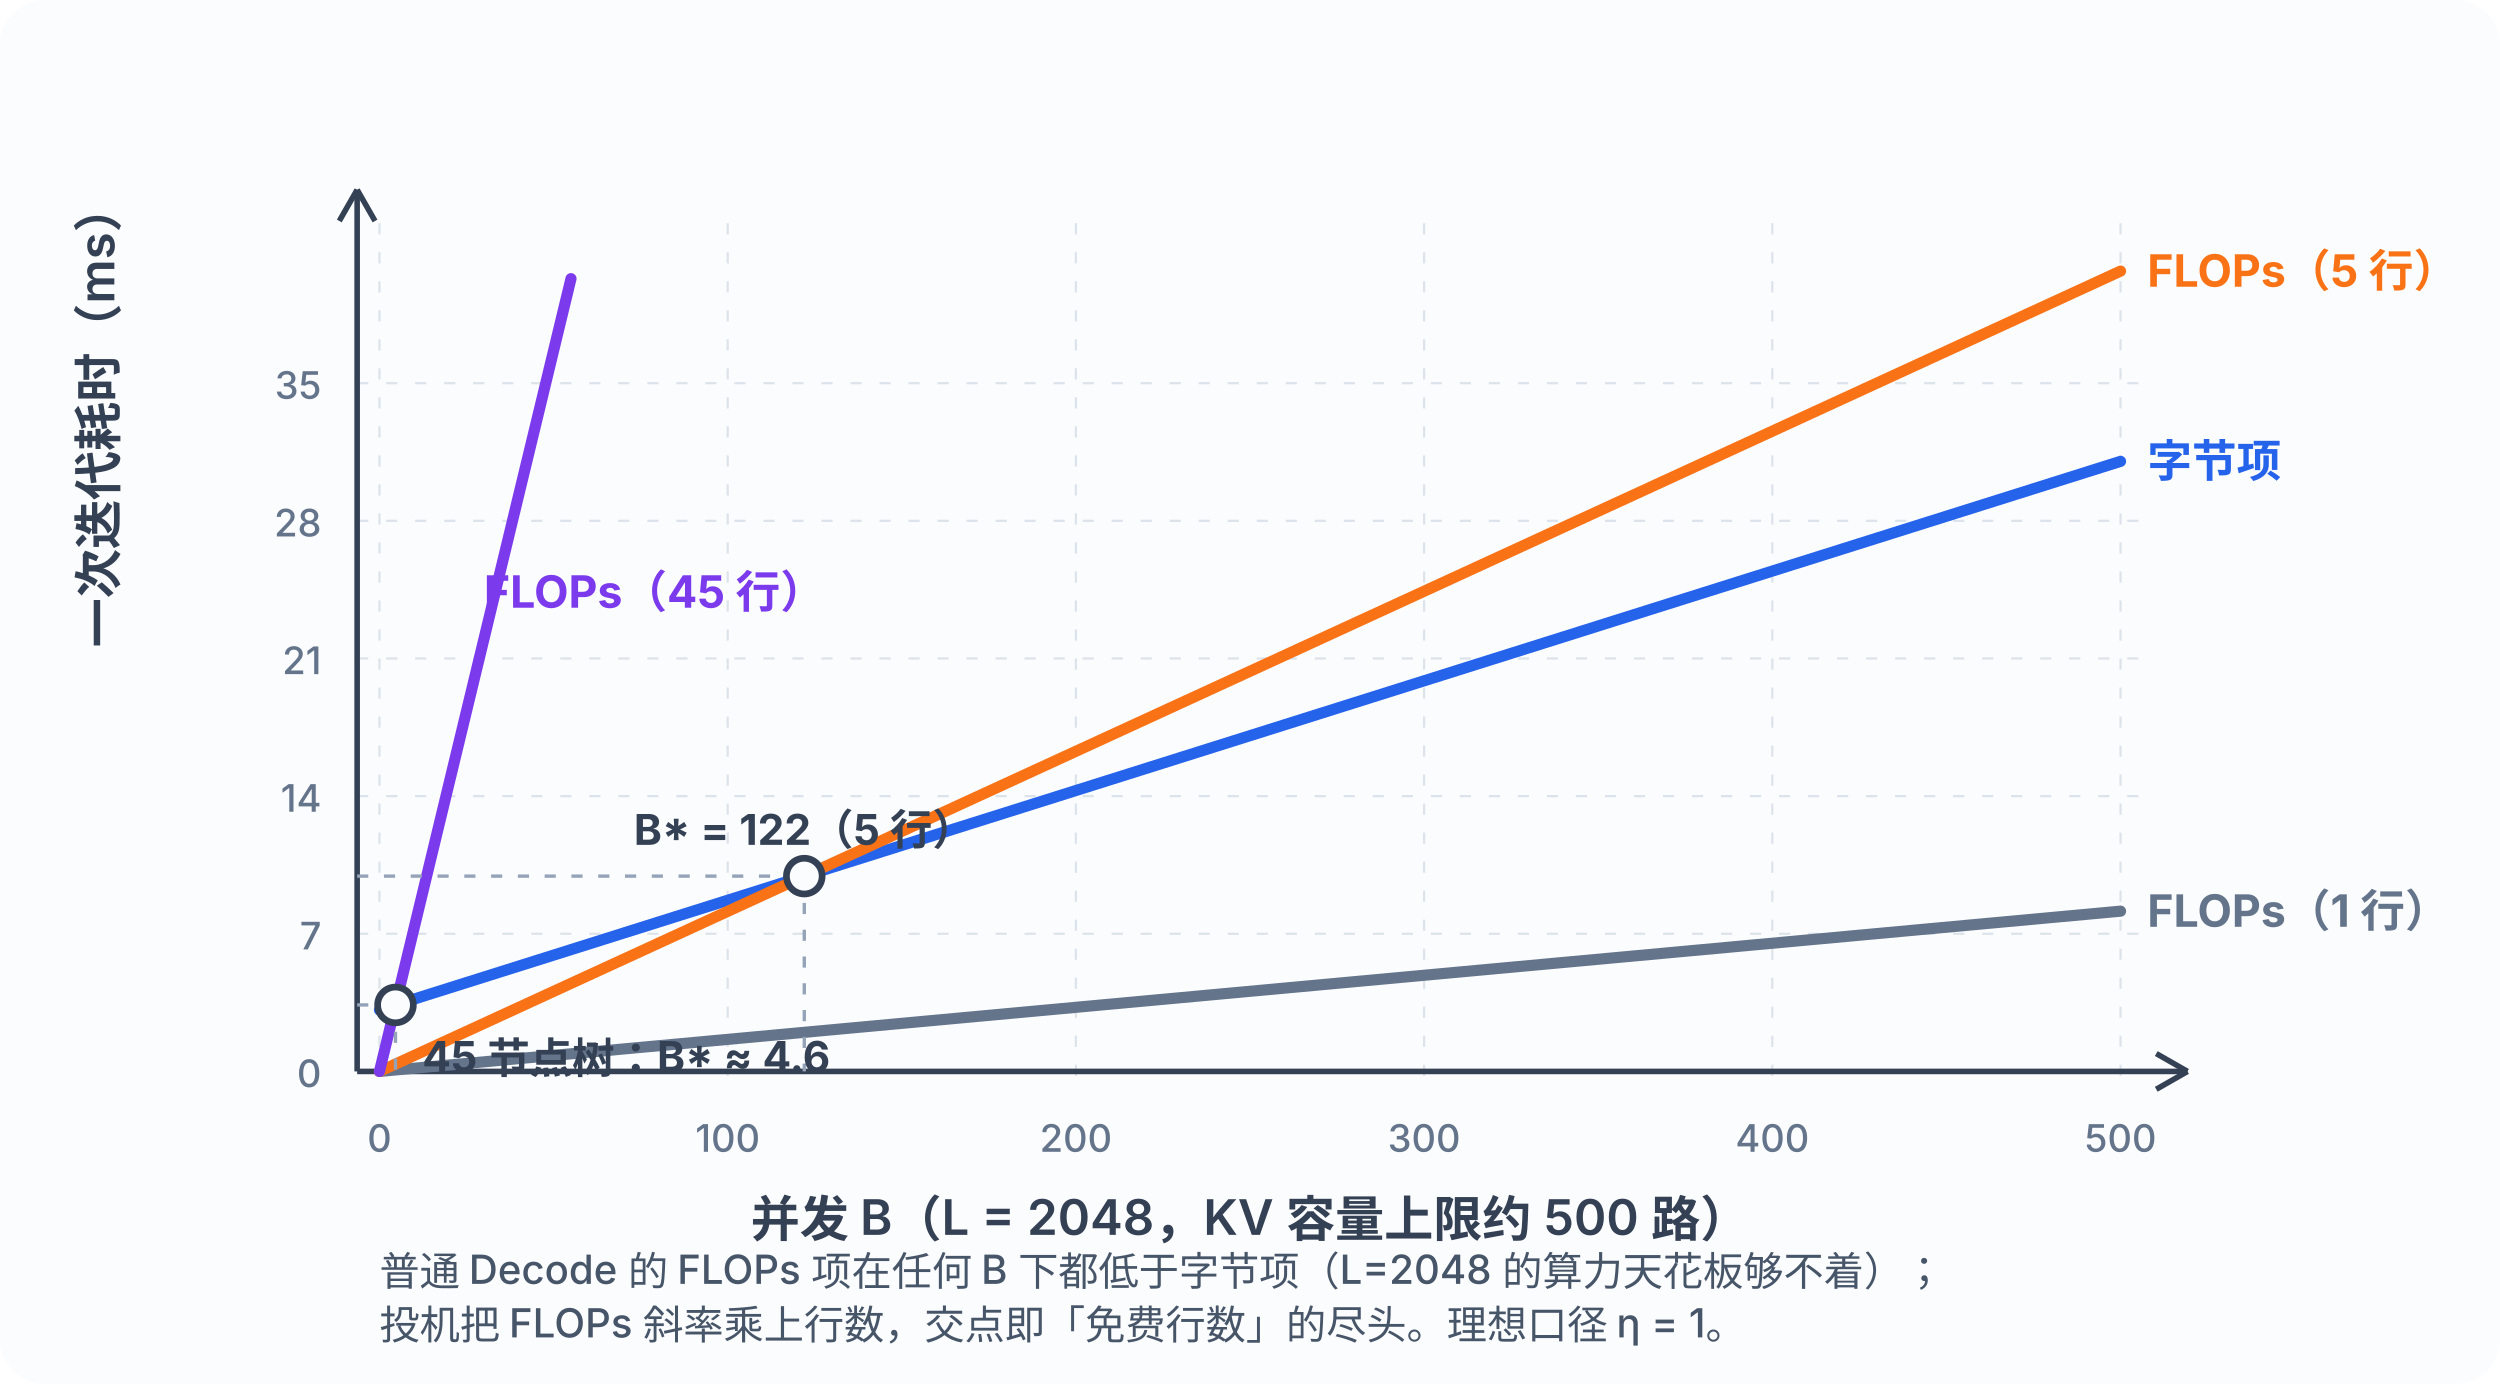
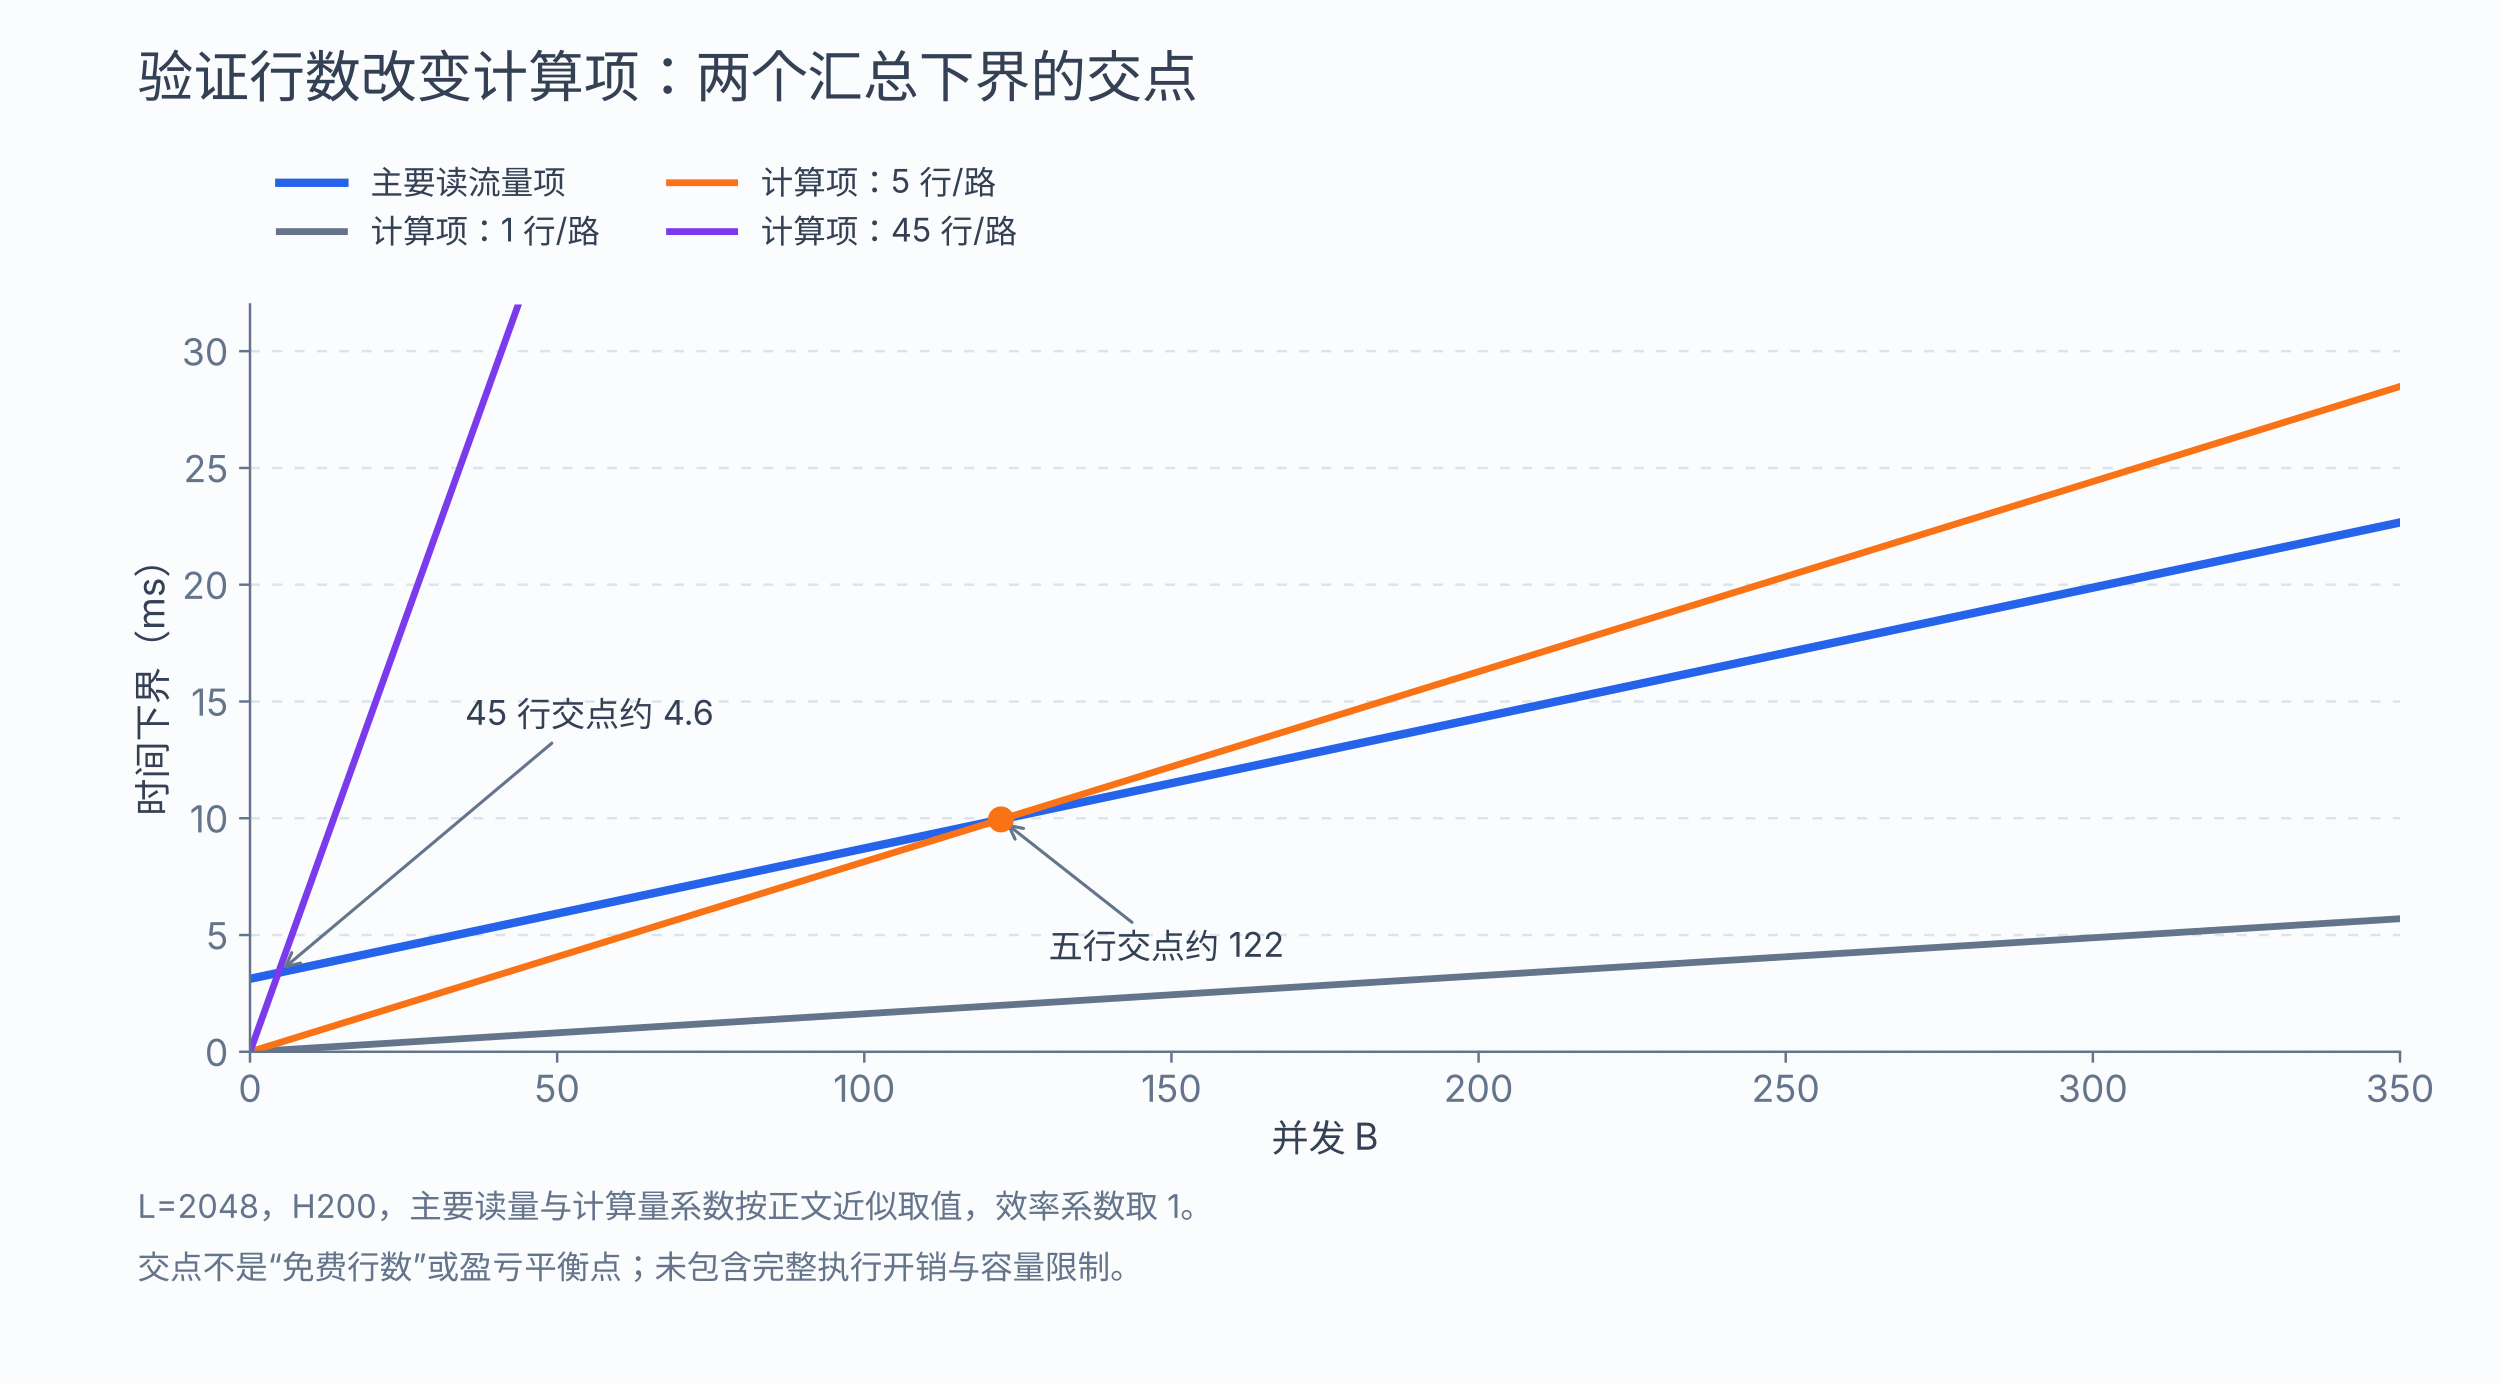
- <svg xmlns="http://www.w3.org/2000/svg" width="1120" height="620" viewBox="0 0 1120 620" role="img" aria-labelledby="title desc">
-   <style>
-     .bg { fill: #fbfcfe; }
-     .grid { stroke: #dce3ea; stroke-width: 1; stroke-dasharray: 5 8; }
-     .axis { stroke: #344054; stroke-width: 2.5; }
-     .guide { stroke: #94a3b8; stroke-width: 1.5; stroke-dasharray: 5 7; }
-     .label { fill: #344054; font: 600 22px -apple-system, BlinkMacSystemFont, "PingFang SC", "Microsoft YaHei", sans-serif; }
-     .tick { fill: #64748b; font: 500 17px -apple-system, BlinkMacSystemFont, "PingFang SC", "Microsoft YaHei", sans-serif; }
-     .muted { fill: #64748b; font: 500 18px -apple-system, BlinkMacSystemFont, "PingFang SC", "Microsoft YaHei", sans-serif; }
-     .note { fill: #475569; font: 500 18px -apple-system, BlinkMacSystemFont, "PingFang SC", "Microsoft YaHei", sans-serif; }
-     .ser { font: 700 20px -apple-system, BlinkMacSystemFont, "PingFang SC", "Microsoft YaHei", sans-serif; }
-     .vlab { font: 700 19px -apple-system, BlinkMacSystemFont, "PingFang SC", "Microsoft YaHei", sans-serif; }
-   </style>
-   <rect class="bg" width="1120" height="620" rx="20" />
-   <line class="grid" x1="160" y1="480" x2="960" y2="480" />
-   <text class="tick" x="144" y="487" text-anchor="end">0</text>
-   <line class="grid" x1="160" y1="418.333" x2="960" y2="418.333" />
-   <text class="tick" x="144" y="425.333" text-anchor="end">7</text>
-   <line class="grid" x1="160" y1="356.667" x2="960" y2="356.667" />
-   <text class="tick" x="144" y="363.667" text-anchor="end">14</text>
-   <line class="grid" x1="160" y1="295" x2="960" y2="295" />
-   <text class="tick" x="144" y="302" text-anchor="end">21</text>
-   <line class="grid" x1="160" y1="233.333" x2="960" y2="233.333" />
-   <text class="tick" x="144" y="240.333" text-anchor="end">28</text>
-   <line class="grid" x1="160" y1="171.667" x2="960" y2="171.667" />
-   <text class="tick" x="144" y="178.667" text-anchor="end">35</text>
-   <line class="grid" x1="170" y1="100" x2="170" y2="488" />
-   <text class="tick" x="170" y="516" text-anchor="middle">0</text>
-   <line class="grid" x1="326" y1="100" x2="326" y2="488" />
-   <text class="tick" x="326" y="516" text-anchor="middle">100</text>
-   <line class="grid" x1="482" y1="100" x2="482" y2="488" />
-   <text class="tick" x="482" y="516" text-anchor="middle">200</text>
-   <line class="grid" x1="638" y1="100" x2="638" y2="488" />
-   <text class="tick" x="638" y="516" text-anchor="middle">300</text>
-   <line class="grid" x1="794" y1="100" x2="794" y2="488" />
-   <text class="tick" x="794" y="516" text-anchor="middle">400</text>
-   <line class="grid" x1="950" y1="100" x2="950" y2="488" />
-   <text class="tick" x="950" y="516" text-anchor="middle">500</text>
-   <line class="axis" x1="160" y1="480" x2="980" y2="480" />
-   <path class="axis" d="M980 480 l-14 -8 M980 480 l-14 8" />
-   <line class="axis" x1="160" y1="480" x2="160" y2="85" />
-   <path class="axis" d="M160 85 l-8 14 M160 85 l8 14" />
-   <polyline fill="none" stroke="#2563eb" stroke-width="5" stroke-linecap="round" stroke-linejoin="round" points="170,452.47 177.8,450.012 185.6,447.555 193.4,445.097 201.2,442.639 209,440.181 216.8,437.723 224.6,435.265 232.4,432.807 240.2,430.35 248,427.892 255.8,425.434 263.6,422.976 271.4,420.518 279.2,418.06 287,415.602 294.8,413.145 302.6,410.687 310.4,408.229 318.2,405.771 326,403.313 333.8,400.855 341.6,398.397 349.4,395.94 357.2,393.482 365,391.024 372.8,388.566 380.6,386.108 388.4,383.65 396.2,381.192 404,378.735 411.8,376.277 419.6,373.819 427.4,371.361 435.2,368.903 443,366.445 450.8,363.987 458.6,361.53 466.4,359.072 474.2,356.614 482,354.156 489.8,351.698 497.6,349.24 505.4,346.782 513.2,344.325 521,341.867 528.8,339.409 536.6,336.951 544.4,334.493 552.2,332.035 560,329.577 567.8,327.12 575.6,324.662 583.4,322.204 591.2,319.746 599,317.288 606.8,314.83 614.6,312.372 622.4,309.915 630.2,307.457 638,304.999 645.8,302.541 653.6,300.083 661.4,297.625 669.2,295.167 677,292.71 684.8,290.252 692.6,287.794 700.4,285.336 708.2,282.878 716,280.42 723.8,277.962 731.6,275.505 739.4,273.047 747.2,270.589 755,268.131 762.8,265.673 770.6,263.215 778.4,260.757 786.2,258.3 794,255.842 801.8,253.384 809.6,250.926 817.4,248.468 825.2,246.01 833,243.552 840.8,241.095 848.6,238.637 856.4,236.179 864.2,233.721 872,231.263 879.8,228.805 887.6,226.347 895.4,223.89 903.2,221.432 911,218.974 918.8,216.516 926.6,214.058 934.4,211.6 942.2,209.142 950,206.685" />
-   <polyline fill="none" stroke="#64748b" stroke-width="5" stroke-linecap="round" stroke-linejoin="round" points="170,480 177.8,479.282 185.6,478.564 193.4,477.846 201.2,477.128 209,476.41 216.8,475.692 224.6,474.974 232.4,474.256 240.2,473.538 248,472.82 255.8,472.102 263.6,471.384 271.4,470.666 279.2,469.948 287,469.23 294.8,468.512 302.6,467.794 310.4,467.076 318.2,466.358 326,465.64 333.8,464.923 341.6,464.205 349.4,463.487 357.2,462.769 365,462.051 372.8,461.333 380.6,460.615 388.4,459.897 396.2,459.179 404,458.461 411.8,457.743 419.6,457.025 427.4,456.307 435.2,455.589 443,454.871 450.8,454.153 458.6,453.435 466.4,452.717 474.2,451.999 482,451.281 489.8,450.563 497.6,449.845 505.4,449.127 513.2,448.409 521,447.691 528.8,446.973 536.6,446.255 544.4,445.537 552.2,444.819 560,444.101 567.8,443.383 575.6,442.665 583.4,441.947 591.2,441.229 599,440.511 606.8,439.793 614.6,439.075 622.4,438.357 630.2,437.639 638,436.921 645.8,436.203 653.6,435.485 661.4,434.767 669.2,434.05 677,433.332 684.8,432.614 692.6,431.896 700.4,431.178 708.2,430.46 716,429.742 723.8,429.024 731.6,428.306 739.4,427.588 747.2,426.87 755,426.152 762.8,425.434 770.6,424.716 778.4,423.998 786.2,423.28 794,422.562 801.8,421.844 809.6,421.126 817.4,420.408 825.2,419.69 833,418.972 840.8,418.254 848.6,417.536 856.4,416.818 864.2,416.1 872,415.382 879.8,414.664 887.6,413.946 895.4,413.228 903.2,412.51 911,411.792 918.8,411.074 926.6,410.356 934.4,409.638 942.2,408.92 950,408.202" />
-   <polyline fill="none" stroke="#f97316" stroke-width="5" stroke-linecap="round" stroke-linejoin="round" points="170,480 177.8,476.415 185.6,472.829 193.4,469.244 201.2,465.658 209,462.073 216.8,458.487 224.6,454.902 232.4,451.316 240.2,447.731 248,444.145 255.8,440.56 263.6,436.974 271.4,433.389 279.2,429.803 287,426.218 294.8,422.632 302.6,419.047 310.4,415.461 318.2,411.876 326,408.29 333.8,404.705 341.6,401.12 349.4,397.534 357.2,393.949 365,390.363 372.8,386.778 380.6,383.192 388.4,379.607 396.2,376.021 404,372.436 411.8,368.85 419.6,365.265 427.4,361.679 435.2,358.094 443,354.508 450.8,350.923 458.6,347.337 466.4,343.752 474.2,340.166 482,336.581 489.8,332.995 497.6,329.41 505.4,325.825 513.2,322.239 521,318.654 528.8,315.068 536.6,311.483 544.4,307.897 552.2,304.312 560,300.726 567.8,297.141 575.6,293.555 583.4,289.97 591.2,286.384 599,282.799 606.8,279.213 614.6,275.628 622.4,272.042 630.2,268.457 638,264.871 645.8,261.286 653.6,257.7 661.4,254.115 669.2,250.53 677,246.944 684.8,243.359 692.6,239.773 700.4,236.188 708.2,232.602 716,229.017 723.8,225.431 731.6,221.846 739.4,218.26 747.2,214.675 755,211.089 762.8,207.504 770.6,203.918 778.4,200.333 786.2,196.747 794,193.162 801.8,189.576 809.6,185.991 817.4,182.405 825.2,178.82 833,175.235 840.8,171.649 848.6,168.064 856.4,164.478 864.2,160.893 872,157.307 879.8,153.722 887.6,150.136 895.4,146.551 903.2,142.965 911,139.38 918.8,135.794 926.6,132.209 934.4,128.623 942.2,125.038 950,121.452" />
-   <polyline fill="none" stroke="#7c3aed" stroke-width="5" stroke-linecap="round" stroke-linejoin="round" points="170,480 177.8,447.713 185.6,415.426 193.4,383.139 201.2,350.852 209,318.565 216.8,286.279 224.6,253.992 232.4,221.705 240.2,189.418 248,157.131 255.8,124.844" />
-   <line class="guide" x1="360.32" y1="392.499" x2="360.32" y2="480" />
-   <line class="guide" x1="160" y1="392.499" x2="360.32" y2="392.499" />
-   <circle cx="360.32" cy="392.499" r="8" fill="#fbfcfe" stroke="#344054" stroke-width="3" />
-   <text class="vlab" fill="#344054" x="360.32" y="378.499" text-anchor="middle">B* = 122（5 行）</text>
-   <line class="guide" x1="177.176" y1="450.209" x2="177.176" y2="480" />
-   <line class="guide" x1="160" y1="450.209" x2="177.176" y2="450.209" />
-   <circle cx="177.176" cy="450.209" r="8" fill="#fbfcfe" stroke="#344054" stroke-width="3" />
-   <text class="vlab" fill="#344054" x="189.176" y="480.209" text-anchor="start">45 节点树：B* ≈ 4.6</text>
-   <text class="ser" fill="#2563eb" x="962" y="213.685">字节项</text>
-   <text class="ser" fill="#64748b" x="962" y="415.202">FLOPs（1 行）</text>
-   <text class="ser" fill="#f97316" x="962" y="128.452">FLOPs（5 行）</text>
-   <text class="ser" fill="#7c3aed" x="216.8" y="272.279">FLOPs（45 行）</text>
-   <text class="label" x="560" y="554" text-anchor="middle">并发 B（L = 2048，KV 容量上限约 500 路）</text>
-   <text class="label" transform="rotate(-90)" x="-290" y="52">一次迭代耗时（ms）</text>
-   <text class="note" x="170" y="576">普通 Decode 的 FLOPs 项在任何 B 下都低于字节项（L=2048 的算力天花板够不着）；</text>
-   <text class="note" x="170" y="600">投机把 FLOPs 斜率乘上行数，交点即「免费行数」的尽头。理想口径 η = 1。</text>
+ <svg xmlns="http://www.w3.org/2000/svg" xmlns:xlink="http://www.w3.org/1999/xlink" role="img" aria-labelledby="title desc" width="1120" height="620" viewBox="0 0 806.4 446.4" version="1.1">
+   <defs>
+     <style type="text/css">*{stroke-linejoin: round; stroke-linecap: butt}</style>
+   </defs>
+   <g id="figure_1">
+     <g id="patch_1">
+       <path d="M 0 446.4 L 806.4 446.4 L 806.4 0 L 0 0 z " style="fill: #fbfcfe" />
+     </g>
+     <g id="axes_1">
+       <g id="patch_2">
+         <path d="M 80.64 339.264 L 774.144 339.264 L 774.144 98.208 L 80.64 98.208 z " style="fill: #fbfcfe" />
+       </g>
+       <g id="matplotlib.axis_1">
+         <g id="xtick_1">
+           <g id="line2d_1">
+             <defs>
+               <path id="m4ab17bad40" d="M 0 0 L 0 3.5 " style="stroke: #64748b; stroke-width: 0.8" />
+             </defs>
+             <g>
+               <use xlink:href="#m4ab17bad40" x="80.64" y="339.264" style="fill: #64748b; stroke: #64748b; stroke-width: 0.8" />
+             </g>
+           </g>
+           <g id="text_1">
+             <text style="font-size: 12px; font-family: -apple-system, BlinkMacSystemFont, 'PingFang SC', 'Microsoft YaHei', sans-serif; text-anchor: middle; fill: #64748b" x="80.64" y="355.405" transform="rotate(-0 80.64 355.4046)">0</text>
+           </g>
+         </g>
+         <g id="xtick_2">
+           <g id="line2d_2">
+             <g>
+               <use xlink:href="#m4ab17bad40" x="179.712" y="339.264" style="fill: #64748b; stroke: #64748b; stroke-width: 0.8" />
+             </g>
+           </g>
+           <g id="text_2">
+             <text style="font-size: 12px; font-family: -apple-system, BlinkMacSystemFont, 'PingFang SC', 'Microsoft YaHei', sans-serif; text-anchor: middle; fill: #64748b" x="179.712" y="355.405" transform="rotate(-0 179.712 355.4046)">50</text>
+           </g>
+         </g>
+         <g id="xtick_3">
+           <g id="line2d_3">
+             <g>
+               <use xlink:href="#m4ab17bad40" x="278.784" y="339.264" style="fill: #64748b; stroke: #64748b; stroke-width: 0.8" />
+             </g>
+           </g>
+           <g id="text_3">
+             <text style="font-size: 12px; font-family: -apple-system, BlinkMacSystemFont, 'PingFang SC', 'Microsoft YaHei', sans-serif; text-anchor: middle; fill: #64748b" x="278.784" y="355.405" transform="rotate(-0 278.784 355.4046)">100</text>
+           </g>
+         </g>
+         <g id="xtick_4">
+           <g id="line2d_4">
+             <g>
+               <use xlink:href="#m4ab17bad40" x="377.856" y="339.264" style="fill: #64748b; stroke: #64748b; stroke-width: 0.8" />
+             </g>
+           </g>
+           <g id="text_4">
+             <text style="font-size: 12px; font-family: -apple-system, BlinkMacSystemFont, 'PingFang SC', 'Microsoft YaHei', sans-serif; text-anchor: middle; fill: #64748b" x="377.856" y="355.405" transform="rotate(-0 377.856 355.4046)">150</text>
+           </g>
+         </g>
+         <g id="xtick_5">
+           <g id="line2d_5">
+             <g>
+               <use xlink:href="#m4ab17bad40" x="476.928" y="339.264" style="fill: #64748b; stroke: #64748b; stroke-width: 0.8" />
+             </g>
+           </g>
+           <g id="text_5">
+             <text style="font-size: 12px; font-family: -apple-system, BlinkMacSystemFont, 'PingFang SC', 'Microsoft YaHei', sans-serif; text-anchor: middle; fill: #64748b" x="476.928" y="355.405" transform="rotate(-0 476.928 355.4046)">200</text>
+           </g>
+         </g>
+         <g id="xtick_6">
+           <g id="line2d_6">
+             <g>
+               <use xlink:href="#m4ab17bad40" x="576" y="339.264" style="fill: #64748b; stroke: #64748b; stroke-width: 0.8" />
+             </g>
+           </g>
+           <g id="text_6">
+             <text style="font-size: 12px; font-family: -apple-system, BlinkMacSystemFont, 'PingFang SC', 'Microsoft YaHei', sans-serif; text-anchor: middle; fill: #64748b" x="576" y="355.405" transform="rotate(-0 576 355.4046)">250</text>
+           </g>
+         </g>
+         <g id="xtick_7">
+           <g id="line2d_7">
+             <g>
+               <use xlink:href="#m4ab17bad40" x="675.072" y="339.264" style="fill: #64748b; stroke: #64748b; stroke-width: 0.8" />
+             </g>
+           </g>
+           <g id="text_7">
+             <text style="font-size: 12px; font-family: -apple-system, BlinkMacSystemFont, 'PingFang SC', 'Microsoft YaHei', sans-serif; text-anchor: middle; fill: #64748b" x="675.072" y="355.405" transform="rotate(-0 675.072 355.4046)">300</text>
+           </g>
+         </g>
+         <g id="xtick_8">
+           <g id="line2d_8">
+             <g>
+               <use xlink:href="#m4ab17bad40" x="774.144" y="339.264" style="fill: #64748b; stroke: #64748b; stroke-width: 0.8" />
+             </g>
+           </g>
+           <g id="text_8">
+             <text style="font-size: 12px; font-family: -apple-system, BlinkMacSystemFont, 'PingFang SC', 'Microsoft YaHei', sans-serif; text-anchor: middle; fill: #64748b" x="774.144" y="355.405" transform="rotate(-0 774.144 355.4046)">350</text>
+           </g>
+         </g>
+         <g id="text_9">
+           <text style="font-size: 12px; font-family: -apple-system, BlinkMacSystemFont, 'PingFang SC', 'Microsoft YaHei', sans-serif; text-anchor: middle; fill: #344054" x="427.392" y="371.405" transform="rotate(-0 427.392 371.4046)">并发 B</text>
+         </g>
+       </g>
+       <g id="matplotlib.axis_2">
+         <g id="ytick_1">
+           <g id="line2d_9">
+             <path d="M 80.64 339.264 L 774.144 339.264 " clip-path="url(#pdf39726b14)" style="fill: none; stroke-dasharray: 3.2,4; stroke-dashoffset: 0; stroke: #dce3ea; stroke-width: 0.8" />
+           </g>
+           <g id="line2d_10">
+             <defs>
+               <path id="m89075c0011" d="M 0 0 L -3.5 0 " style="stroke: #64748b; stroke-width: 0.8" />
+             </defs>
+             <g>
+               <use xlink:href="#m89075c0011" x="80.64" y="339.264" style="fill: #64748b; stroke: #64748b; stroke-width: 0.8" />
+             </g>
+           </g>
+           <g id="text_10">
+             <text style="font-size: 12px; font-family: -apple-system, BlinkMacSystemFont, 'PingFang SC', 'Microsoft YaHei', sans-serif; text-anchor: end; fill: #64748b" x="73.64" y="343.834" transform="rotate(-0 73.64 343.8343)">0</text>
+           </g>
+         </g>
+         <g id="ytick_2">
+           <g id="line2d_11">
+             <path d="M 80.64 301.599 L 774.144 301.599 " clip-path="url(#pdf39726b14)" style="fill: none; stroke-dasharray: 3.2,4; stroke-dashoffset: 0; stroke: #dce3ea; stroke-width: 0.8" />
+           </g>
+           <g id="line2d_12">
+             <g>
+               <use xlink:href="#m89075c0011" x="80.64" y="301.599" style="fill: #64748b; stroke: #64748b; stroke-width: 0.8" />
+             </g>
+           </g>
+           <g id="text_11">
+             <text style="font-size: 12px; font-family: -apple-system, BlinkMacSystemFont, 'PingFang SC', 'Microsoft YaHei', sans-serif; text-anchor: end; fill: #64748b" x="73.64" y="306.169" transform="rotate(-0 73.64 306.1693)">5</text>
+           </g>
+         </g>
+         <g id="ytick_3">
+           <g id="line2d_13">
+             <path d="M 80.64 263.934 L 774.144 263.934 " clip-path="url(#pdf39726b14)" style="fill: none; stroke-dasharray: 3.2,4; stroke-dashoffset: 0; stroke: #dce3ea; stroke-width: 0.8" />
+           </g>
+           <g id="line2d_14">
+             <g>
+               <use xlink:href="#m89075c0011" x="80.64" y="263.934" style="fill: #64748b; stroke: #64748b; stroke-width: 0.8" />
+             </g>
+           </g>
+           <g id="text_12">
+             <text style="font-size: 12px; font-family: -apple-system, BlinkMacSystemFont, 'PingFang SC', 'Microsoft YaHei', sans-serif; text-anchor: end; fill: #64748b" x="73.64" y="268.504" transform="rotate(-0 73.64 268.5043)">10</text>
+           </g>
+         </g>
+         <g id="ytick_4">
+           <g id="line2d_15">
+             <path d="M 80.64 226.269 L 774.144 226.269 " clip-path="url(#pdf39726b14)" style="fill: none; stroke-dasharray: 3.2,4; stroke-dashoffset: 0; stroke: #dce3ea; stroke-width: 0.8" />
+           </g>
+           <g id="line2d_16">
+             <g>
+               <use xlink:href="#m89075c0011" x="80.64" y="226.269" style="fill: #64748b; stroke: #64748b; stroke-width: 0.8" />
+             </g>
+           </g>
+           <g id="text_13">
+             <text style="font-size: 12px; font-family: -apple-system, BlinkMacSystemFont, 'PingFang SC', 'Microsoft YaHei', sans-serif; text-anchor: end; fill: #64748b" x="73.64" y="230.839" transform="rotate(-0 73.64 230.8393)">15</text>
+           </g>
+         </g>
+         <g id="ytick_5">
+           <g id="line2d_17">
+             <path d="M 80.64 188.604 L 774.144 188.604 " clip-path="url(#pdf39726b14)" style="fill: none; stroke-dasharray: 3.2,4; stroke-dashoffset: 0; stroke: #dce3ea; stroke-width: 0.8" />
+           </g>
+           <g id="line2d_18">
+             <g>
+               <use xlink:href="#m89075c0011" x="80.64" y="188.604" style="fill: #64748b; stroke: #64748b; stroke-width: 0.8" />
+             </g>
+           </g>
+           <g id="text_14">
+             <text style="font-size: 12px; font-family: -apple-system, BlinkMacSystemFont, 'PingFang SC', 'Microsoft YaHei', sans-serif; text-anchor: end; fill: #64748b" x="73.64" y="193.174" transform="rotate(-0 73.64 193.1743)">20</text>
+           </g>
+         </g>
+         <g id="ytick_6">
+           <g id="line2d_19">
+             <path d="M 80.64 150.939 L 774.144 150.939 " clip-path="url(#pdf39726b14)" style="fill: none; stroke-dasharray: 3.2,4; stroke-dashoffset: 0; stroke: #dce3ea; stroke-width: 0.8" />
+           </g>
+           <g id="line2d_20">
+             <g>
+               <use xlink:href="#m89075c0011" x="80.64" y="150.939" style="fill: #64748b; stroke: #64748b; stroke-width: 0.8" />
+             </g>
+           </g>
+           <g id="text_15">
+             <text style="font-size: 12px; font-family: -apple-system, BlinkMacSystemFont, 'PingFang SC', 'Microsoft YaHei', sans-serif; text-anchor: end; fill: #64748b" x="73.64" y="155.509" transform="rotate(-0 73.64 155.5093)">25</text>
+           </g>
+         </g>
+         <g id="ytick_7">
+           <g id="line2d_21">
+             <path d="M 80.64 113.274 L 774.144 113.274 " clip-path="url(#pdf39726b14)" style="fill: none; stroke-dasharray: 3.2,4; stroke-dashoffset: 0; stroke: #dce3ea; stroke-width: 0.8" />
+           </g>
+           <g id="line2d_22">
+             <g>
+               <use xlink:href="#m89075c0011" x="80.64" y="113.274" style="fill: #64748b; stroke: #64748b; stroke-width: 0.8" />
+             </g>
+           </g>
+           <g id="text_16">
+             <text style="font-size: 12px; font-family: -apple-system, BlinkMacSystemFont, 'PingFang SC', 'Microsoft YaHei', sans-serif; text-anchor: end; fill: #64748b" x="73.64" y="117.844" transform="rotate(-0 73.64 117.8443)">30</text>
+           </g>
+         </g>
+         <g id="text_17">
+           <text style="font-size: 12px; font-family: -apple-system, BlinkMacSystemFont, 'PingFang SC', 'Microsoft YaHei', sans-serif; text-anchor: middle; fill: #344054" x="53.562" y="218.736" transform="rotate(-90 53.56188 218.736)">时间下界（ms）</text>
+         </g>
+       </g>
+       <g id="line2d_23">
+         <path d="M 80.64 315.723 L 774.144 168.516 L 774.144 168.516 " clip-path="url(#pdf39726b14)" style="fill: none; stroke: #2563eb; stroke-width: 2.7; stroke-linecap: square" />
+       </g>
+       <g id="line2d_24">
+         <path d="M 80.64 339.264 L 774.144 296.343 L 774.144 296.343 " clip-path="url(#pdf39726b14)" style="fill: none; stroke: #64748b; stroke-width: 2.2; stroke-linecap: square" />
+       </g>
+       <g id="line2d_25">
+         <path d="M 80.64 339.264 L 774.144 124.661 L 774.144 124.661 " clip-path="url(#pdf39726b14)" style="fill: none; stroke: #f97316; stroke-width: 2.2; stroke-linecap: square" />
+       </g>
+       <g id="line2d_26">
+         <path d="M 80.64 339.264 L 202.816 -1 L 202.816 -1 " clip-path="url(#pdf39726b14)" style="fill: none; stroke: #7c3aed; stroke-width: 2.2; stroke-linecap: square" />
+       </g>
+       <g id="patch_3">
+         <path d="M 80.64 339.264 L 80.64 98.208 " style="fill: none; stroke: #64748b; stroke-width: 0.8; stroke-linejoin: miter; stroke-linecap: square" />
+       </g>
+       <g id="patch_4">
+         <path d="M 80.64 339.264 L 774.144 339.264 " style="fill: none; stroke: #64748b; stroke-width: 0.8; stroke-linejoin: miter; stroke-linecap: square" />
+       </g>
+       <g id="patch_5">
+         <path d="M 365.141 297.52 Q 344.793 281.53 325.325 266.231 " style="fill: none; stroke: #64748b; stroke-linecap: round" />
+         <path d="M 327.425 270.679 L 325.325 266.231 L 330.144 267.22 " style="fill: none; stroke: #64748b; stroke-linecap: round" />
+       </g>
+       <g id="text_18">
+         <text style="font-size: 11px; font-family: -apple-system, BlinkMacSystemFont, 'PingFang SC', 'Microsoft YaHei', sans-serif; text-anchor: start; fill: #344054" x="338.227" y="309.132" transform="rotate(-0 338.2272 309.132)">五行交点约 122</text>
+       </g>
+       <g id="patch_6">
+         <path d="M 178.005 239.708 Q 134.646 276.112 92.143 311.797 " style="fill: none; stroke: #64748b; stroke-linecap: round" />
+         <path d="M 96.928 310.653 L 92.143 311.797 L 94.098 307.283 " style="fill: none; stroke: #64748b; stroke-linecap: round" />
+       </g>
+       <g id="text_19">
+         <text style="font-size: 11px; font-family: -apple-system, BlinkMacSystemFont, 'PingFang SC', 'Microsoft YaHei', sans-serif; text-anchor: start; fill: #344054" x="149.99" y="233.802" transform="rotate(-0 149.9904 233.802)">45 行交点约 4.6</text>
+       </g>
+       <g id="PathCollection_1">
+         <defs>
+           <path id="m473754f467" d="M 0 3.708 C 0.983 3.708 1.927 3.317 2.622 2.622 C 3.317 1.927 3.708 0.983 3.708 0 C 3.708 -0.983 3.317 -1.927 2.622 -2.622 C 1.927 -3.317 0.983 -3.708 0 -3.708 C -0.983 -3.708 -1.927 -3.317 -2.622 -2.622 C -3.317 -1.927 -3.708 -0.983 -3.708 0 C -3.708 0.983 -3.317 1.927 -2.622 2.622 C -1.927 3.317 -0.983 3.708 0 3.708 z " style="stroke: #f97316" />
+         </defs>
+         <g clip-path="url(#pdf39726b14)">
+           <use xlink:href="#m473754f467" x="322.874" y="264.305" style="fill: #f97316; stroke: #f97316" />
+         </g>
+       </g>
+       <g id="legend_1">
+         <g id="line2d_27">
+           <path d="M 90.09 58.949 L 100.59 58.949 L 111.09 58.949 " style="fill: none; stroke: #2563eb; stroke-width: 2.7; stroke-linecap: square" />
+         </g>
+         <g id="text_20">
+           <text style="font-size: 10.5px; font-family: -apple-system, BlinkMacSystemFont, 'PingFang SC', 'Microsoft YaHei', sans-serif; text-anchor: start; fill: #344054" x="119.49" y="62.624" transform="rotate(-0 119.49 62.62373)">主要读流量项</text>
+         </g>
+         <g id="line2d_28">
+           <path d="M 90.09 74.699 L 100.59 74.699 L 111.09 74.699 " style="fill: none; stroke: #64748b; stroke-width: 2.2; stroke-linecap: square" />
+         </g>
+         <g id="text_21">
+           <text style="font-size: 10.5px; font-family: -apple-system, BlinkMacSystemFont, 'PingFang SC', 'Microsoft YaHei', sans-serif; text-anchor: start; fill: #344054" x="119.49" y="78.374" transform="rotate(-0 119.49 78.37373)">计算项：1 行/路</text>
+         </g>
+         <g id="line2d_29">
+           <path d="M 215.959 58.949 L 226.459 58.949 L 236.959 58.949 " style="fill: none; stroke: #f97316; stroke-width: 2.2; stroke-linecap: square" />
+         </g>
+         <g id="text_22">
+           <text style="font-size: 10.5px; font-family: -apple-system, BlinkMacSystemFont, 'PingFang SC', 'Microsoft YaHei', sans-serif; text-anchor: start; fill: #344054" x="245.359" y="62.624" transform="rotate(-0 245.3587 62.62373)">计算项：5 行/路</text>
+         </g>
+         <g id="line2d_30">
+           <path d="M 215.959 74.699 L 226.459 74.699 L 236.959 74.699 " style="fill: none; stroke: #7c3aed; stroke-width: 2.2; stroke-linecap: square" />
+         </g>
+         <g id="text_23">
+           <text style="font-size: 10.5px; font-family: -apple-system, BlinkMacSystemFont, 'PingFang SC', 'Microsoft YaHei', sans-serif; text-anchor: start; fill: #344054" x="245.359" y="78.374" transform="rotate(-0 245.3587 78.37373)">计算项：45 行/路</text>
+         </g>
+       </g>
+     </g>
+     <g id="text_24">
+       <text style="font-size: 18px; font-family: -apple-system, BlinkMacSystemFont, 'PingFang SC', 'Microsoft YaHei', sans-serif; text-anchor: start; fill: #344054" x="44.352" y="31.248" transform="rotate(-0 44.352 31.248)">验证行数改变计算项：两个汇总下界的交点</text>
+     </g>
+     <g id="text_25">
+       <text style="font-size: 10.5px; font-family: -apple-system, BlinkMacSystemFont, 'PingFang SC', 'Microsoft YaHei', sans-serif; text-anchor: start; fill: #64748b" x="44.352" y="392.832" transform="rotate(-0 44.352 392.832)">L=2048，H200，主要读量与计算量系数按正文近似取值，效率系数取 1。</text>
+     </g>
+     <g id="text_26">
+       <text style="font-size: 10.5px; font-family: -apple-system, BlinkMacSystemFont, 'PingFang SC', 'Microsoft YaHei', sans-serif; text-anchor: start; fill: #64748b" x="44.352" y="412.474" transform="rotate(-0 44.352 412.4736)">交点不是“免费行数”或盈亏平衡点；未包含完整执行开销与容量限制。</text>
+     </g>
+   </g>
+   <defs>
+     <clipPath id="pdf39726b14">
+       <rect x="80.64" y="98.208" width="693.504" height="241.056" />
+     </clipPath>
+   </defs>
</svg>
